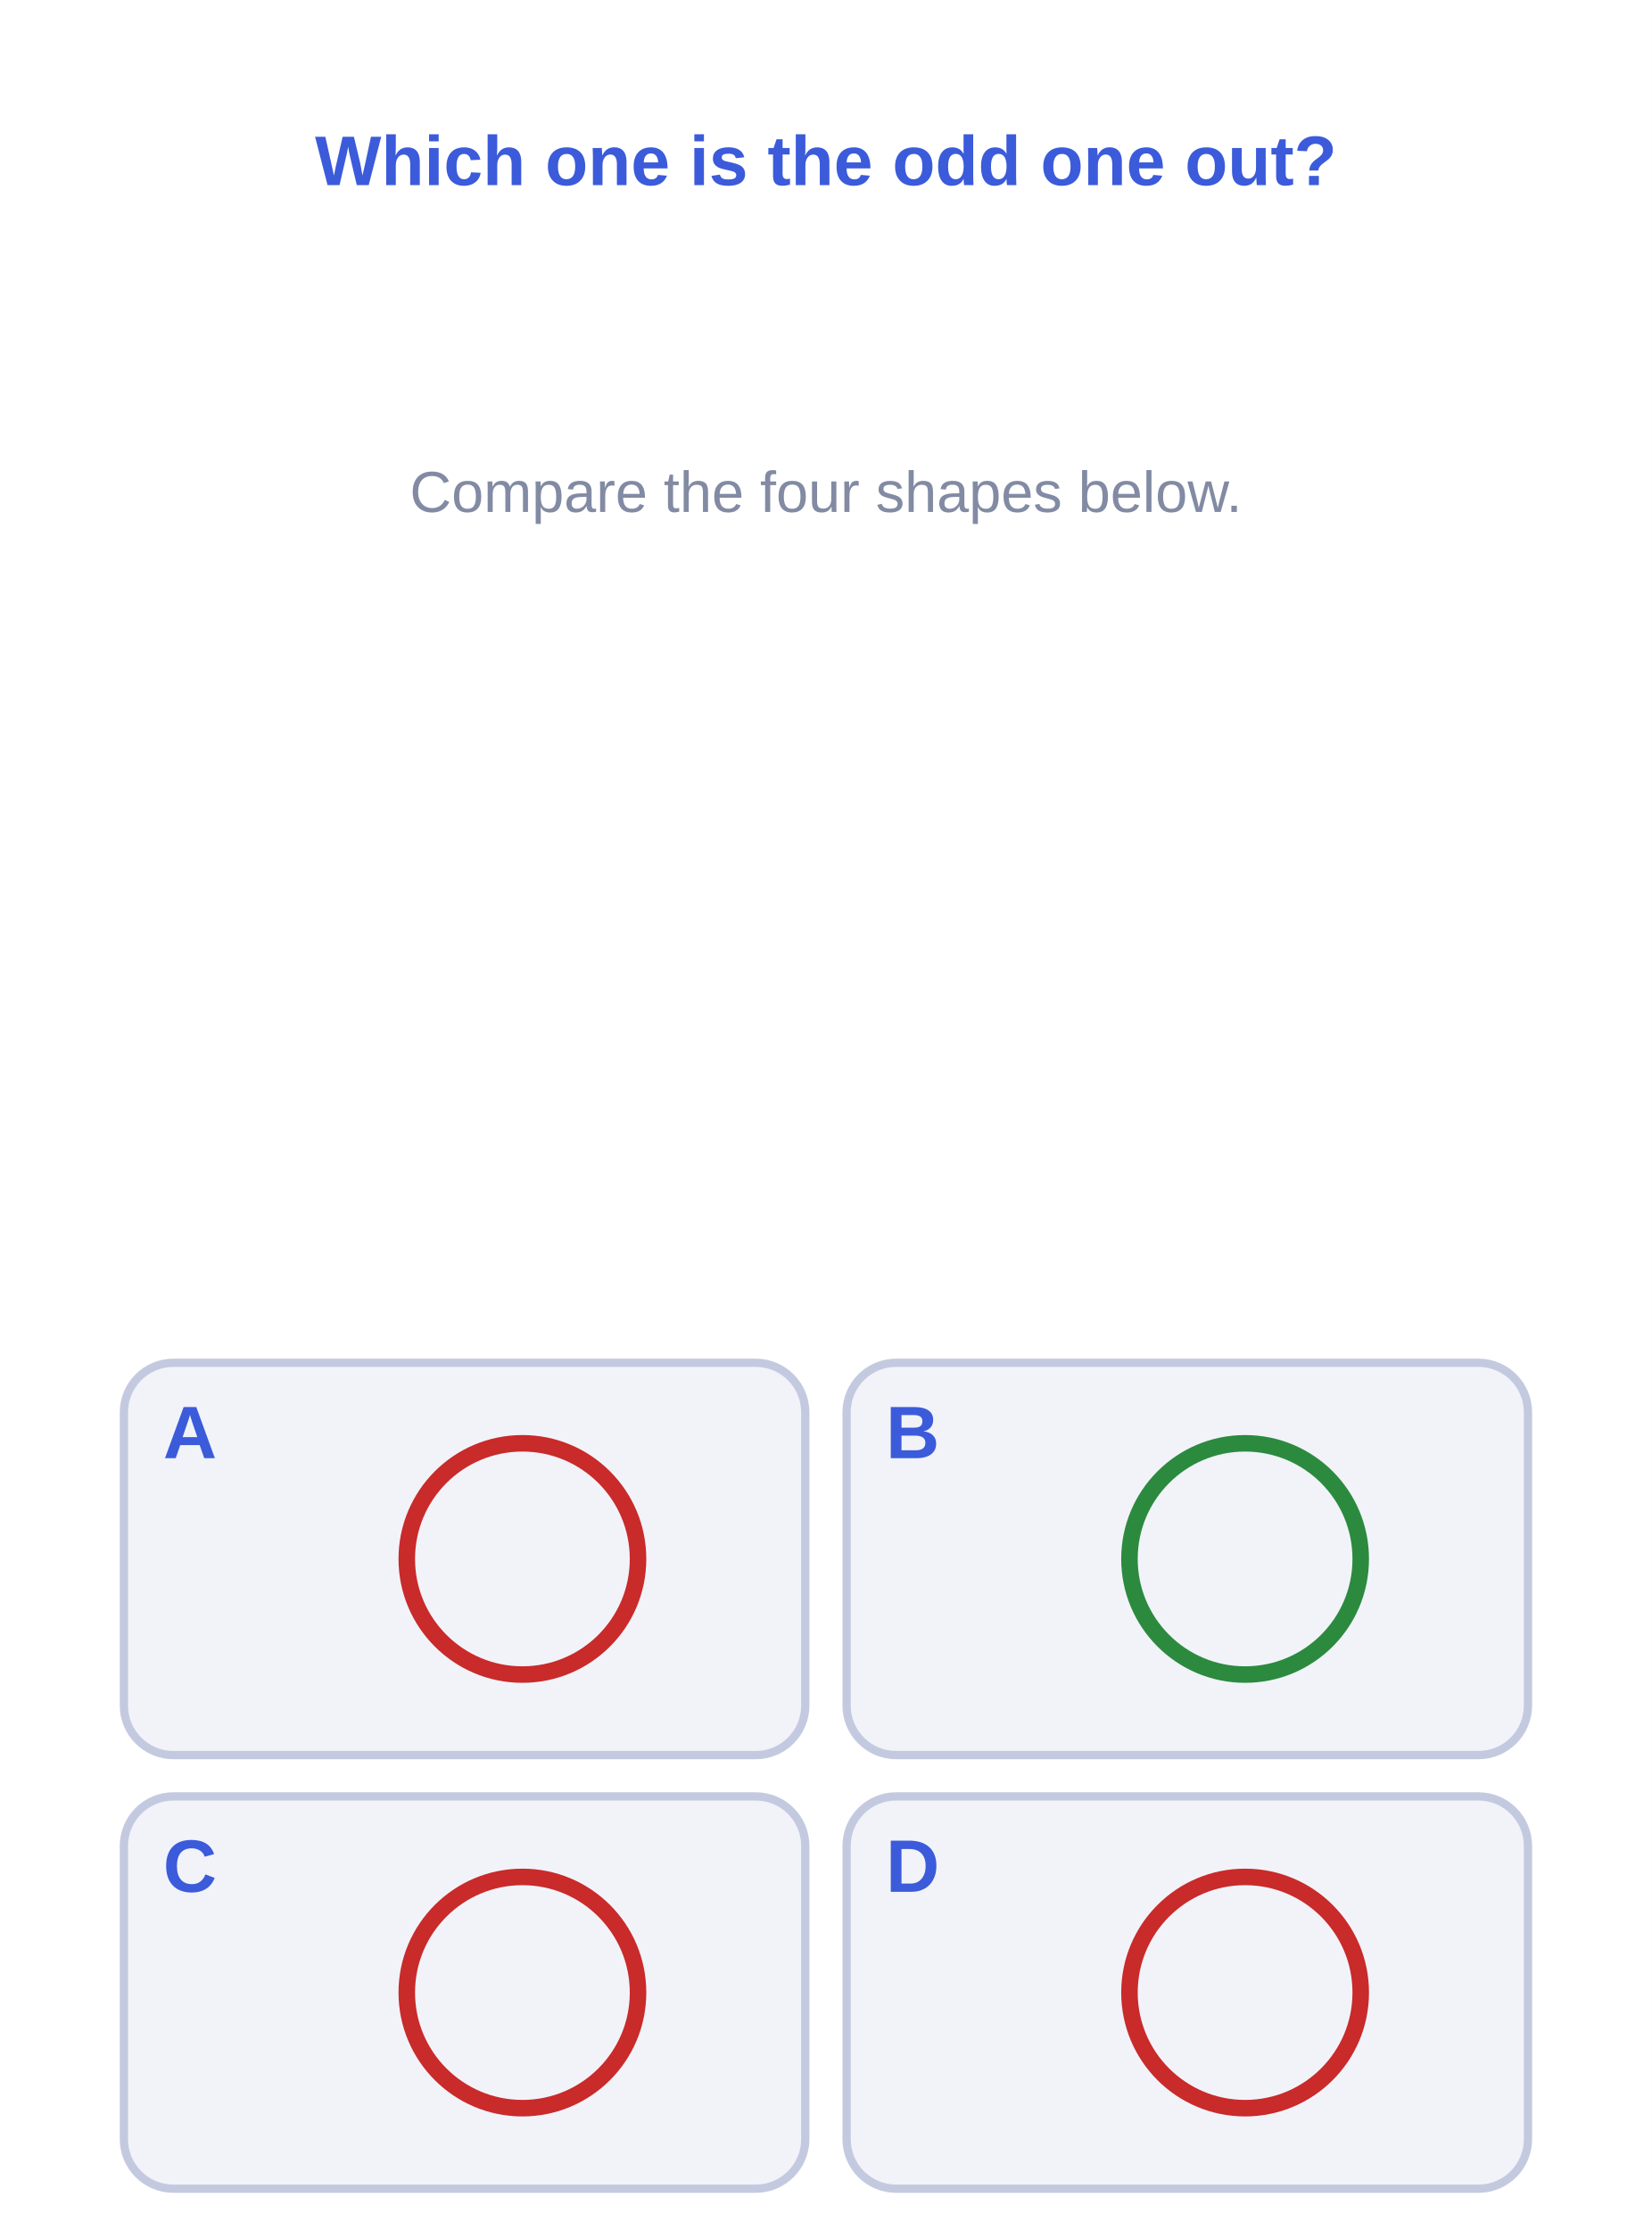
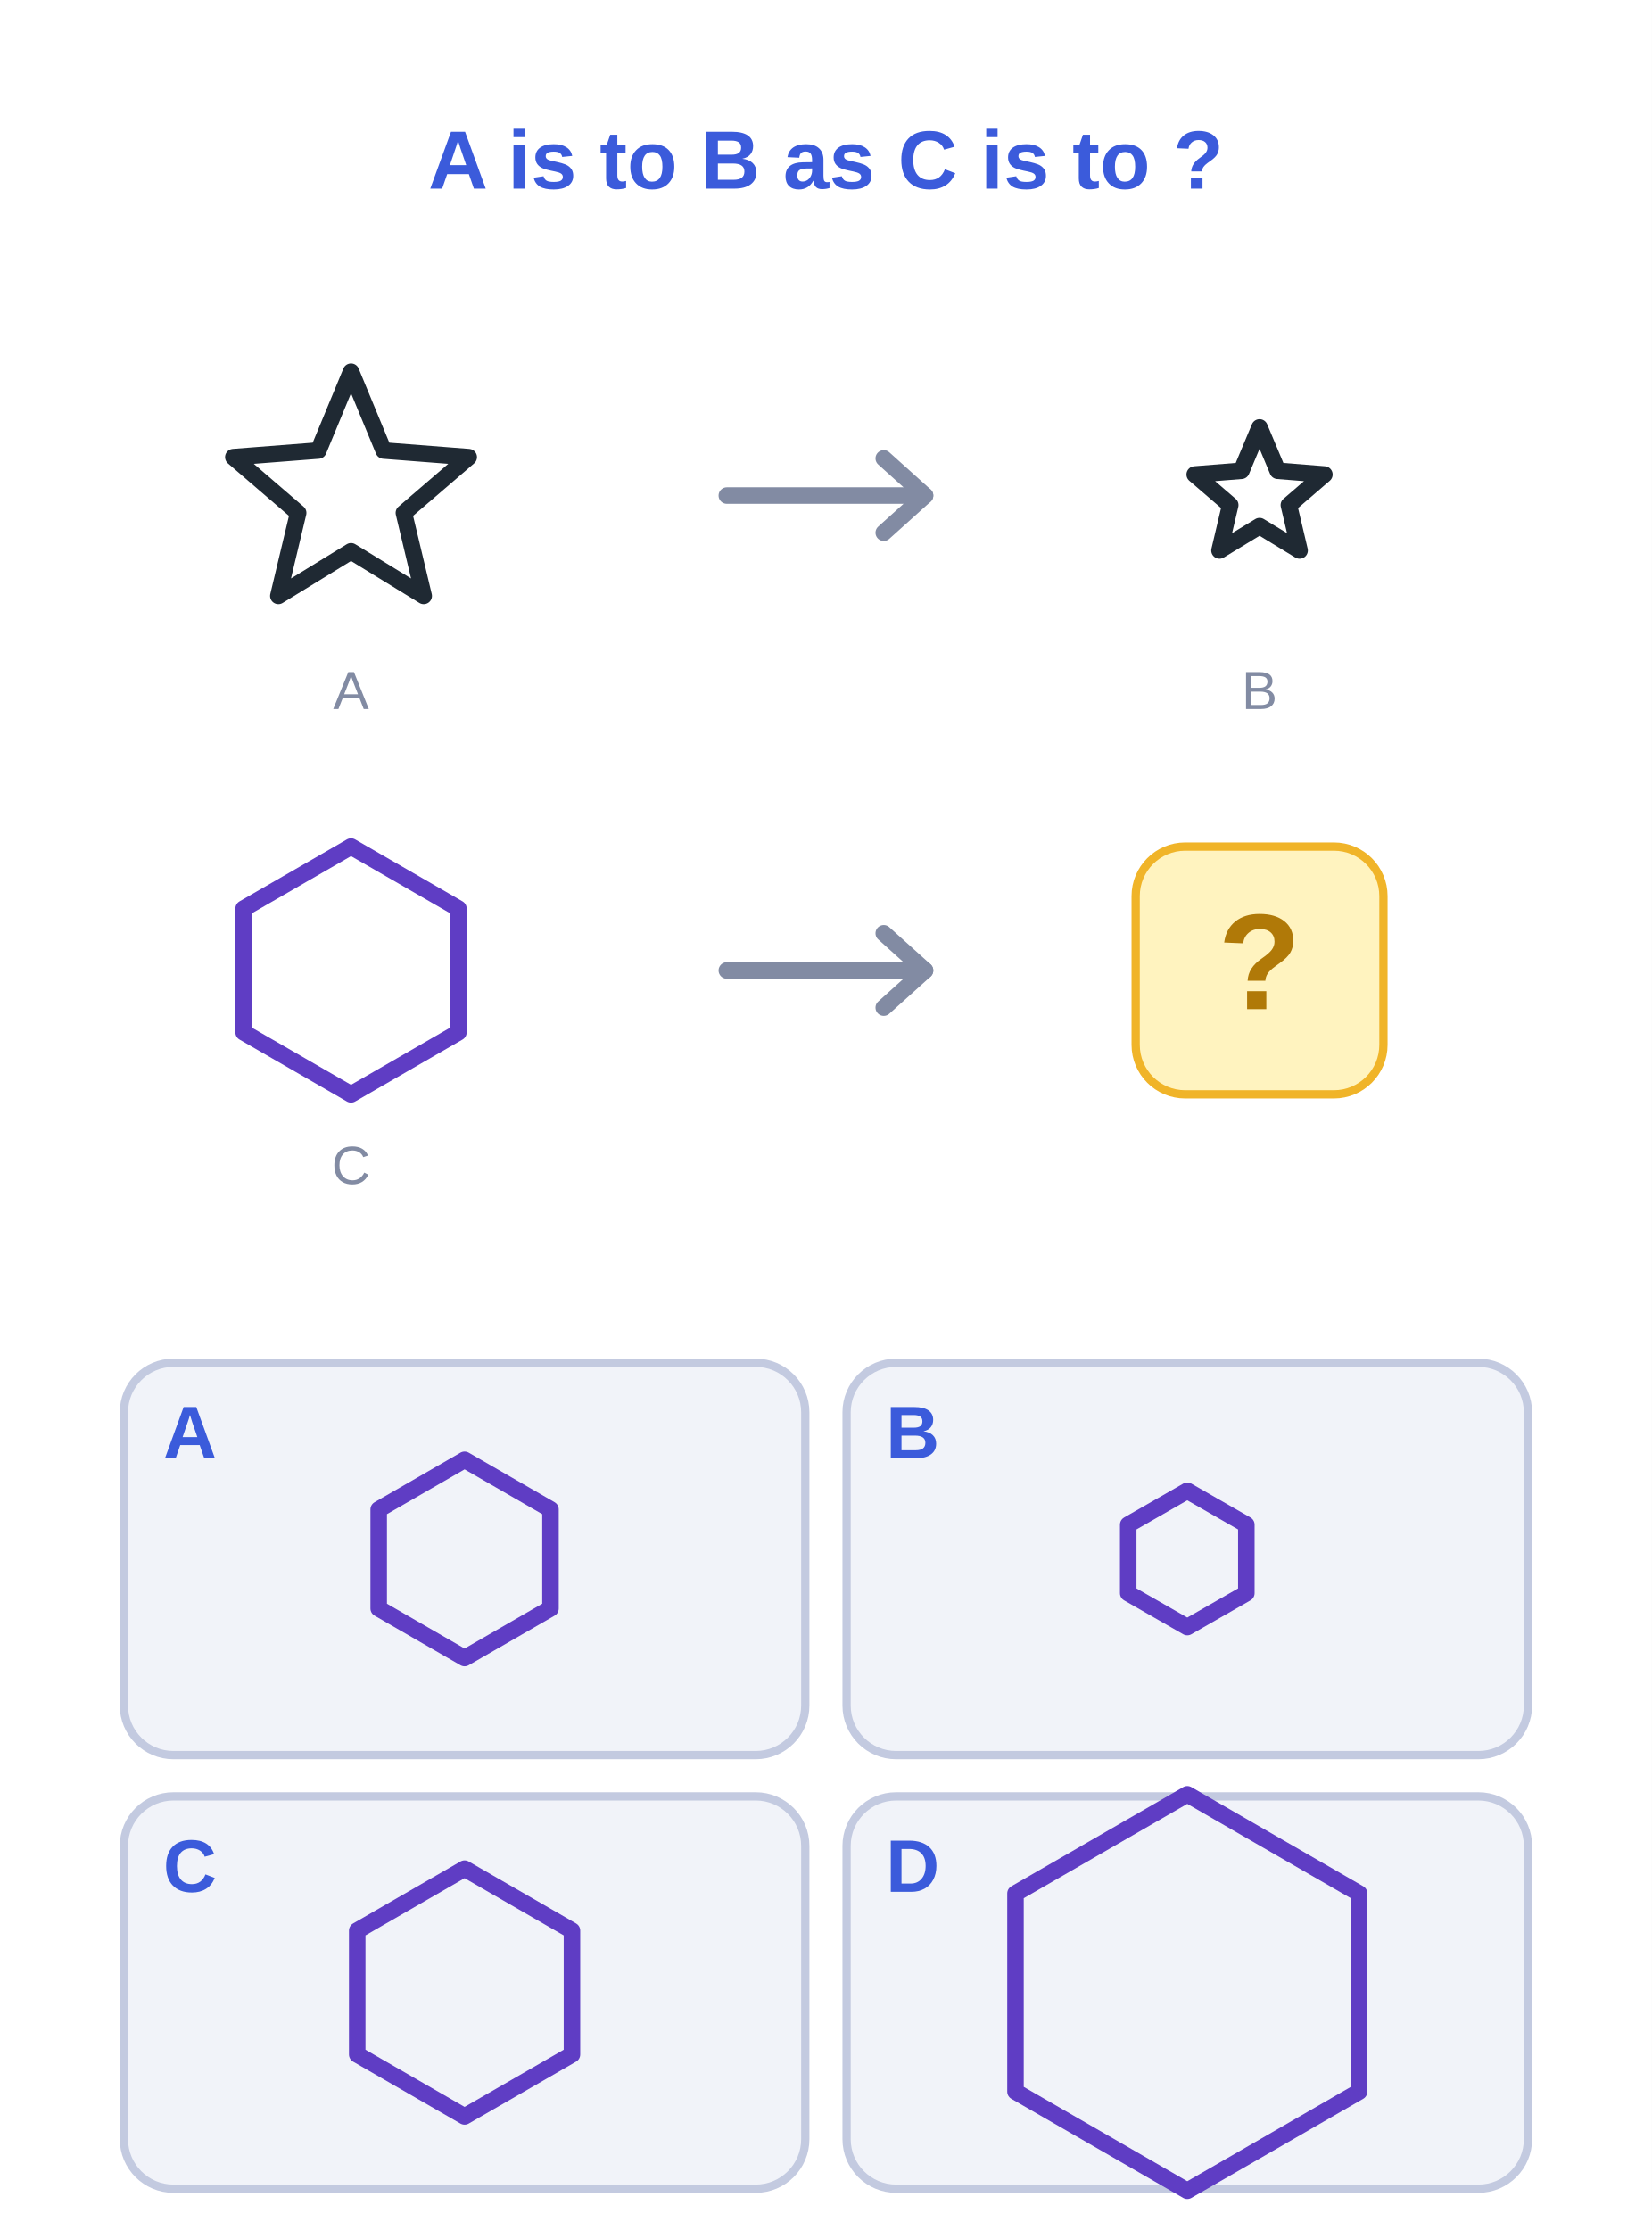
<svg xmlns="http://www.w3.org/2000/svg" viewBox="0 0 400 540" width="400" height="540" font-family="Verdana,Arial,sans-serif">
  <rect x="0" y="0" width="400" height="540" fill="#ffffff" />
-   <text x="200.0" y="40" font-size="17" fill="#3b5bdb" text-anchor="middle" font-weight="bold" dominant-baseline="middle">Which one is the odd one out?</text>
-   <text x="200.0" y="120" font-size="14" fill="#828ba3" text-anchor="middle" font-weight="normal" dominant-baseline="middle">Compare the four shapes below.</text>
+   <text x="200.0" y="40" font-size="20" fill="#3b5bdb" text-anchor="middle" font-weight="bold" dominant-baseline="middle">A is to B as C is to ?</text>
+   <polygon points="85.0,90.0 92.9,109.1 113.5,110.7 97.8,124.2 102.6,144.3 85.0,133.5 67.4,144.3 72.2,124.2 56.5,110.7 77.1,109.1" stroke="#1f2933" stroke-width="4" fill="none" stroke-linejoin="round" />
+   <g transform="rotate(0 200 120)">
+     <line x1="176" y1="120" x2="224" y2="120" stroke="#828ba3" stroke-width="4" stroke-linecap="round" />
+     <polyline points="214,111 224,120 214,129" stroke="#828ba3" stroke-width="4" fill="none" stroke-linecap="round" stroke-linejoin="round" />
+   </g>
+   <polygon points="305.0,103.5 309.4,114.0 320.7,114.9 312.1,122.3 314.7,133.3 305.0,127.4 295.3,133.3 297.9,122.3 289.3,114.9 300.6,114.0" stroke="#1f2933" stroke-width="4" fill="none" stroke-linejoin="round" />
+   <text x="85" y="168" font-size="13" fill="#828ba3" text-anchor="middle" font-weight="normal" dominant-baseline="middle">A</text>
+   <text x="305" y="168" font-size="13" fill="#828ba3" text-anchor="middle" font-weight="normal" dominant-baseline="middle">B</text>
+   <polygon points="85.0,205.0 111.0,220.0 111.0,250.0 85.0,265.0 59.0,250.0 59.0,220.0" stroke="#5f3dc4" stroke-width="4" fill="none" stroke-linejoin="round" />
+   <g transform="rotate(0 200 235)">
+     <line x1="176" y1="235" x2="224" y2="235" stroke="#828ba3" stroke-width="4" stroke-linecap="round" />
+     <polyline points="214,226 224,235 214,244" stroke="#828ba3" stroke-width="4" fill="none" stroke-linecap="round" stroke-linejoin="round" />
+   </g>
+   <rect x="275" y="205" width="60" height="60" rx="12" fill="#fff3bf" stroke="#f0b429" stroke-width="2" />
+   <text x="305" y="235" font-size="33" fill="#b07908" text-anchor="middle" font-weight="bold" dominant-baseline="middle">?</text>
+   <text x="85" y="283" font-size="13" fill="#828ba3" text-anchor="middle" font-weight="normal" dominant-baseline="middle">C</text>
  <rect x="30" y="330" width="165" height="95" rx="12" fill="#f1f3f9" stroke="#c3cae0" stroke-width="2" />
  <text x="46" y="348" font-size="18" fill="#3b5bdb" text-anchor="middle" font-weight="bold" dominant-baseline="middle">A</text>
-   <circle cx="126.5" cy="377.5" r="28" stroke="#c92a2a" stroke-width="4" fill="none" />
+   <polygon points="112.5,353.5 133.3,365.5 133.3,389.5 112.5,401.5 91.7,389.5 91.7,365.5" stroke="#5f3dc4" stroke-width="4" fill="none" stroke-linejoin="round" />
  <rect x="205" y="330" width="165" height="95" rx="12" fill="#f1f3f9" stroke="#c3cae0" stroke-width="2" />
  <text x="221" y="348" font-size="18" fill="#3b5bdb" text-anchor="middle" font-weight="bold" dominant-baseline="middle">B</text>
-   <circle cx="301.5" cy="377.5" r="28" stroke="#2b8a3e" stroke-width="4" fill="none" />
+   <polygon points="287.5,361.0 301.8,369.2 301.8,385.8 287.5,394.0 273.2,385.8 273.2,369.2" stroke="#5f3dc4" stroke-width="4" fill="none" stroke-linejoin="round" />
  <rect x="30" y="435" width="165" height="95" rx="12" fill="#f1f3f9" stroke="#c3cae0" stroke-width="2" />
  <text x="46" y="453" font-size="18" fill="#3b5bdb" text-anchor="middle" font-weight="bold" dominant-baseline="middle">C</text>
-   <circle cx="126.5" cy="482.5" r="28" stroke="#c92a2a" stroke-width="4" fill="none" />
+   <polygon points="112.5,452.5 138.5,467.5 138.5,497.5 112.5,512.5 86.5,497.5 86.5,467.5" stroke="#5f3dc4" stroke-width="4" fill="none" stroke-linejoin="round" />
  <rect x="205" y="435" width="165" height="95" rx="12" fill="#f1f3f9" stroke="#c3cae0" stroke-width="2" />
  <text x="221" y="453" font-size="18" fill="#3b5bdb" text-anchor="middle" font-weight="bold" dominant-baseline="middle">D</text>
-   <circle cx="301.5" cy="482.5" r="28" stroke="#c92a2a" stroke-width="4" fill="none" />
+   <polygon points="287.5,434.5 329.1,458.5 329.1,506.5 287.5,530.5 245.9,506.5 245.9,458.5" stroke="#5f3dc4" stroke-width="4" fill="none" stroke-linejoin="round" />
</svg>
